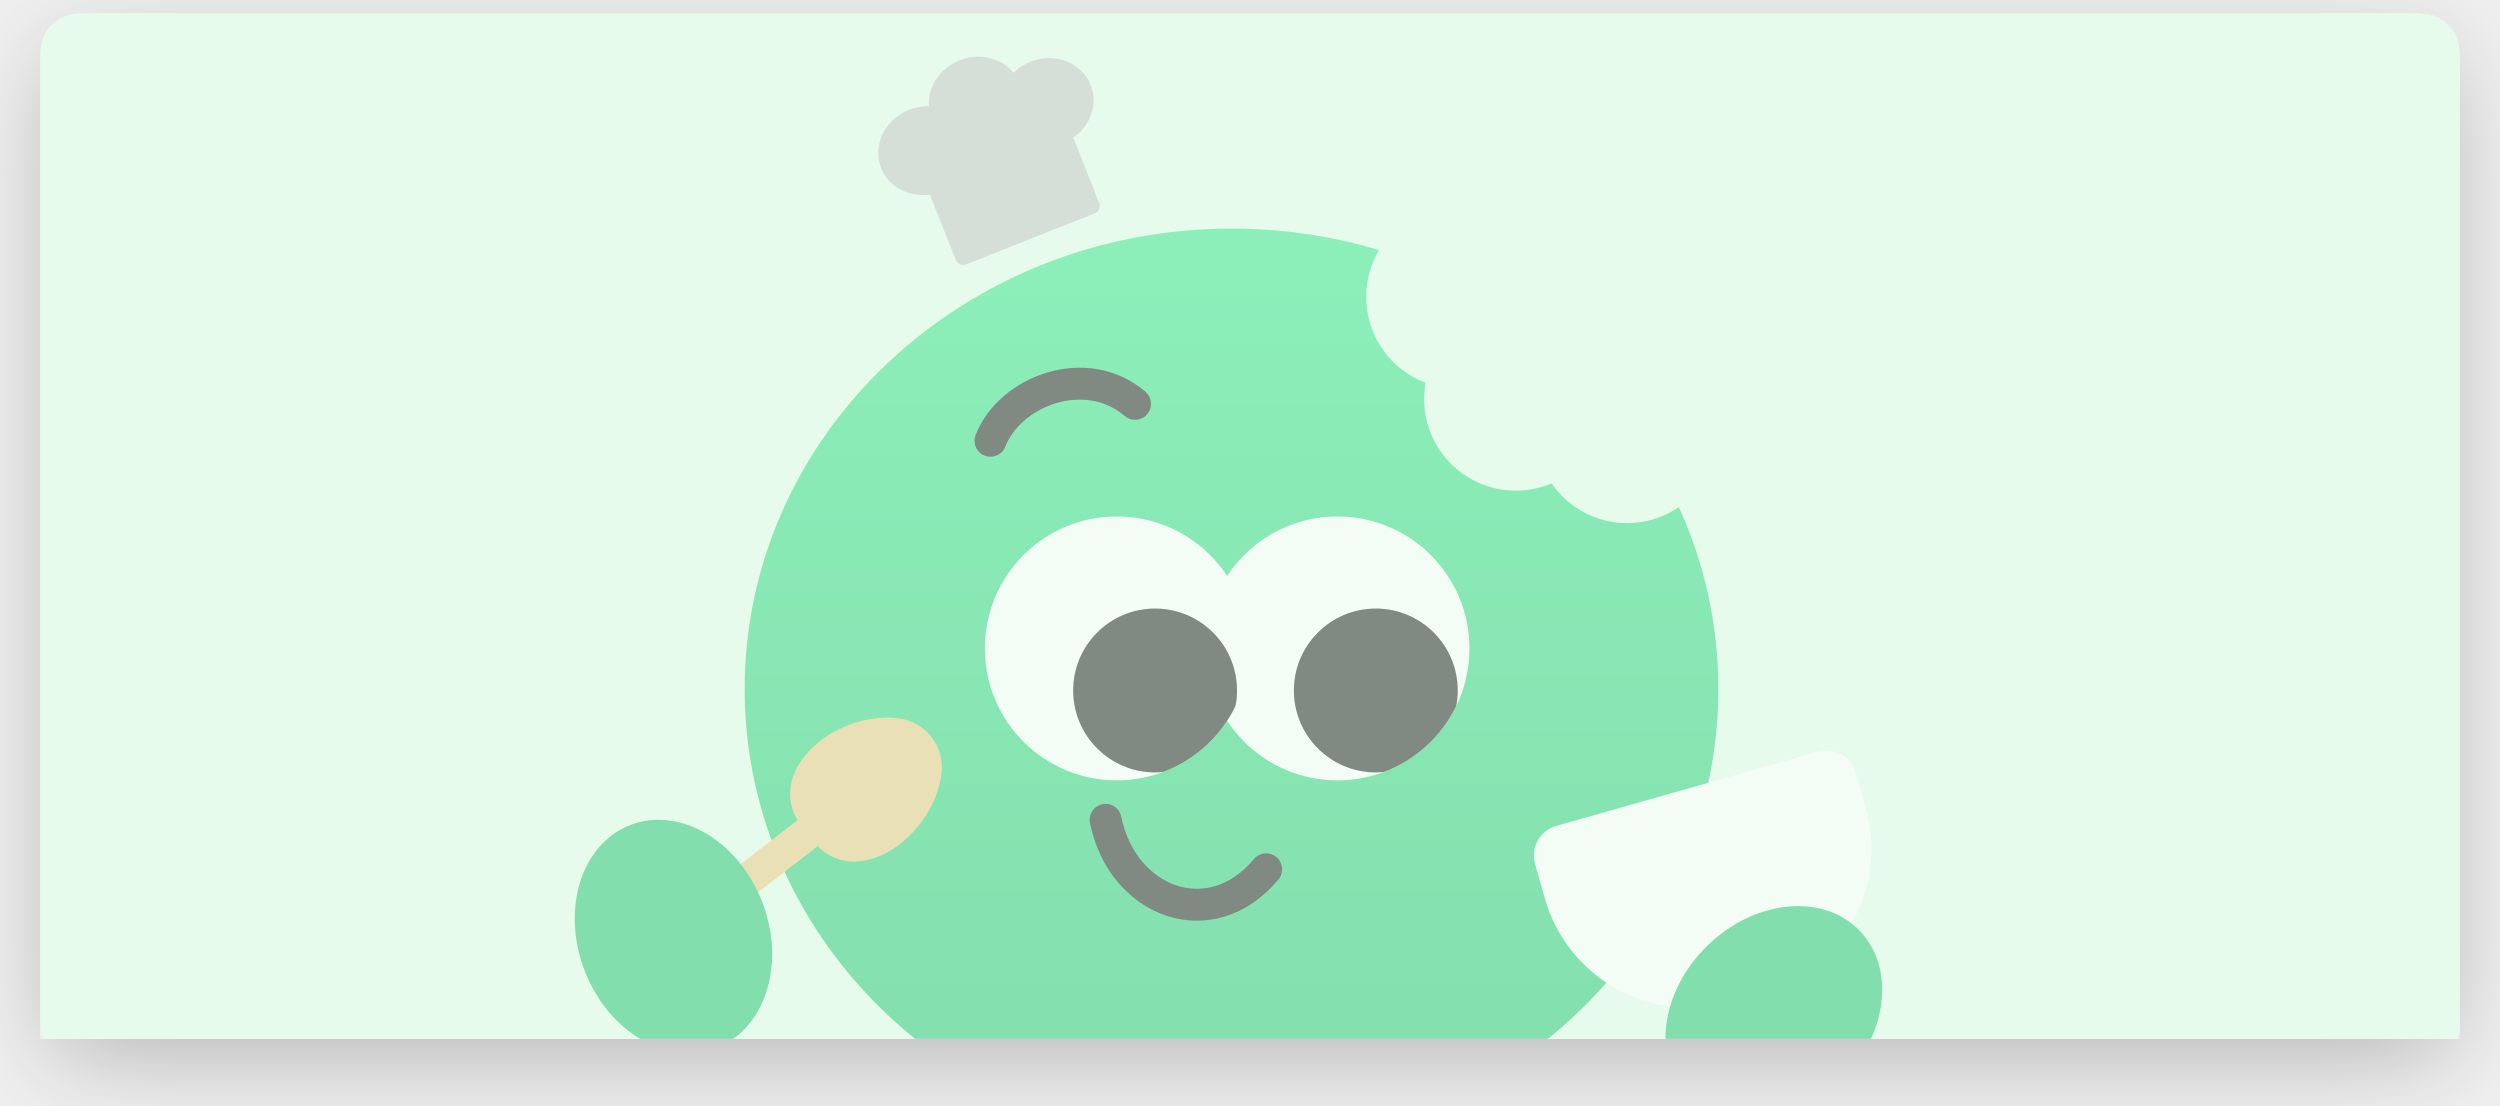
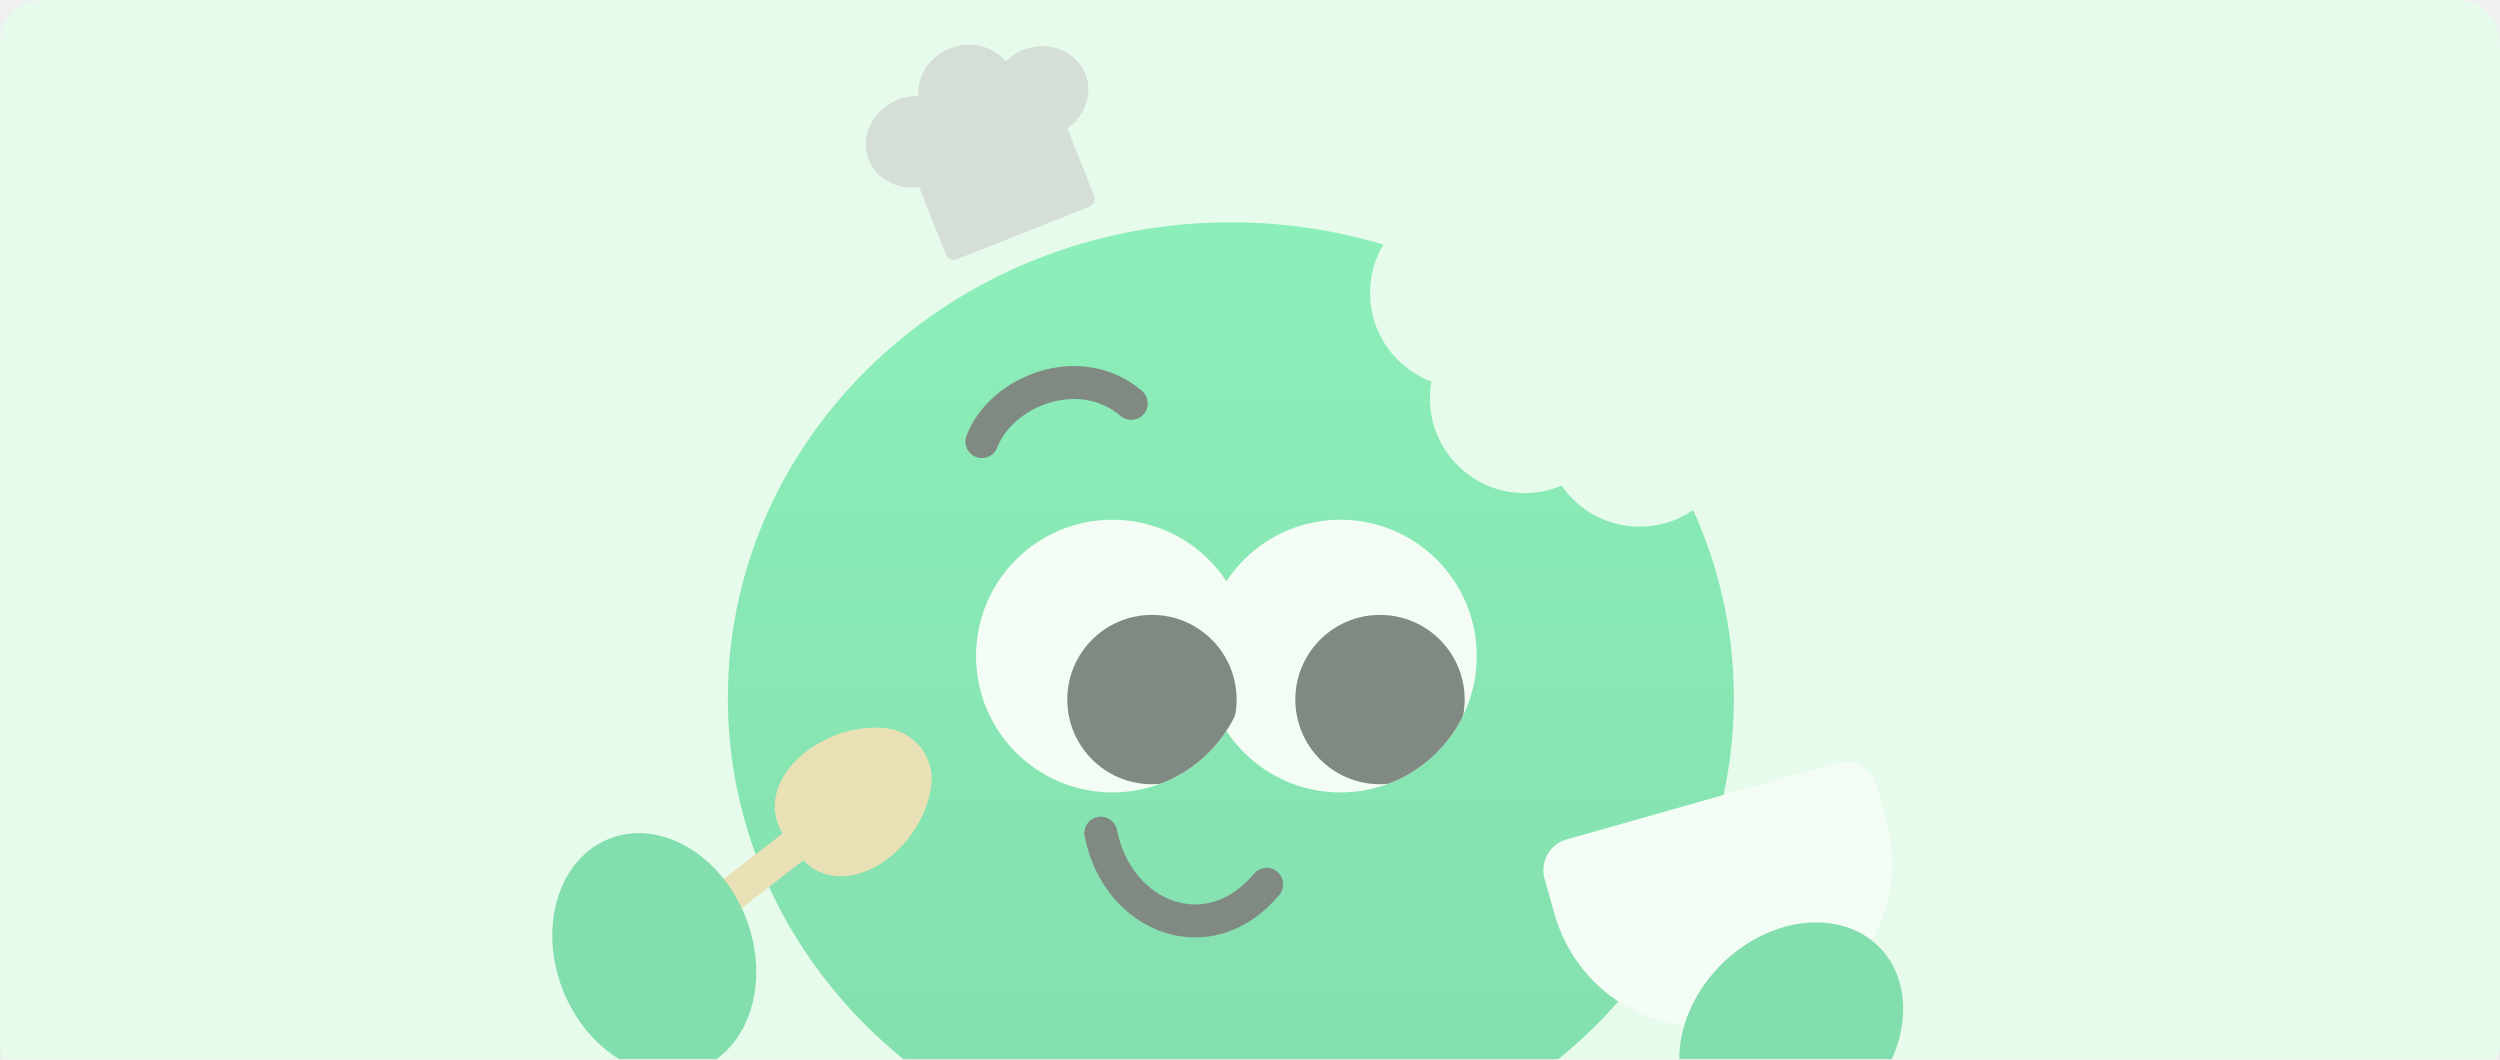
- <svg xmlns="http://www.w3.org/2000/svg" width="373" height="165" viewBox="0 0 373 165" fill="none">
-   <g filter="url(#filter0_d_2336_47674)">
-     <g clip-path="url(#clip0_2336_47674)">
-       <path d="M6 11.6C6 8.24 6 6.56 6.654 5.276C7.229 4.147 8.147 3.229 9.276 2.654C10.559 2 12.24 2 15.6 2H357.4C360.76 2 362.44 2 363.724 2.654C364.853 3.229 365.771 4.147 366.346 5.276C367 6.56 367 8.24 367 11.6V155H6V11.6Z" fill="#EBEBEB" />
-       <g clip-path="url(#clip1_2336_47674)">
-         <rect x="6" y="-1" width="361" height="160" rx="6" fill="#E6FBEB" />
+ <svg xmlns="http://www.w3.org/2000/svg" width="361" height="153" viewBox="0 0 361 153" fill="none">
+   <g clip-path="url(#clip0_3415_40227)">
+     <mask id="mask0_3415_40227" style="mask-type:luminance" maskUnits="userSpaceOnUse" x="0" y="0" width="361" height="153">
+       <path d="M0 9.6C0 6.24 0 4.56 0.654 3.276C1.229 2.147 2.147 1.229 3.276 0.654C4.56 0 6.24 0 9.6 0H351.4C354.76 0 356.44 0 357.724 0.654C358.853 1.229 359.771 2.147 360.346 3.276C361 4.56 361 6.24 361 9.6V153H0V9.6Z" fill="white" />
+     </mask>
+     <g mask="url(#mask0_3415_40227)">
+       <path d="M0 9.6C0 6.24 0 4.56 0.654 3.276C1.229 2.147 2.147 1.229 3.276 0.654C4.56 0 6.24 0 9.6 0H351.4C354.76 0 356.44 0 357.724 0.654C358.853 1.229 359.771 2.147 360.346 3.276C361 4.56 361 6.24 361 9.6V153H0V9.6Z" fill="#EBEBEB" />
+       <mask id="mask1_3415_40227" style="mask-type:luminance" maskUnits="userSpaceOnUse" x="0" y="-3" width="361" height="160">
+         <path d="M355 -3H6C2.686 -3 0 -0.314 0 3V151C0 154.314 2.686 157 6 157H355C358.314 157 361 154.314 361 151V3C361 -0.314 358.314 -3 355 -3Z" fill="white" />
+       </mask>
+       <g mask="url(#mask1_3415_40227)">
+         <path d="M355 -3H6C2.686 -3 0 -0.314 0 3V151C0 154.314 2.686 157 6 157H355C358.314 157 361 154.314 361 151V3C361 -0.314 358.314 -3 355 -3Z" fill="#E6FBEB" />
        <g opacity="0.5">
-           <ellipse cx="171.027" cy="120.655" rx="11.117" ry="8.893" fill="url(#paint0_linear_2336_47674)" />
-           <ellipse cx="202.246" cy="120.655" rx="11.117" ry="8.893" fill="url(#paint1_linear_2336_47674)" />
-           <path d="M186.674 57.676C190.191 57.676 193.581 58.192 196.764 59.148C196.204 60.086 195.882 61.183 195.882 62.355C195.882 65.039 197.571 67.327 199.943 68.219C199.879 68.579 199.844 68.95 199.844 69.329C199.844 72.789 202.649 75.594 206.108 75.594C206.976 75.594 207.803 75.417 208.555 75.098C209.684 76.741 211.575 77.818 213.72 77.818C215.035 77.818 216.256 77.412 217.264 76.719C219.002 80.535 219.966 84.741 219.966 89.16C219.966 106.548 205.06 120.645 186.674 120.645C168.288 120.644 153.383 106.548 153.383 89.16C153.383 71.772 168.288 57.676 186.674 57.676Z" fill="url(#paint2_linear_2336_47674)" />
-           <circle cx="193.989" cy="87.012" r="9.024" fill="white" />
-           <mask id="mask0_2336_47674" style="mask-type:alpha" maskUnits="userSpaceOnUse" x="184" y="77" width="20" height="20">
-             <circle cx="193.989" cy="87.012" r="9.024" fill="#D9D9D9" />
+           <path d="M165.027 127.549C171.167 127.549 176.144 123.567 176.144 118.655C176.144 113.743 171.167 109.762 165.027 109.762C158.887 109.762 153.91 113.743 153.91 118.655C153.91 123.567 158.887 127.549 165.027 127.549Z" fill="url(#paint0_linear_3415_40227)" />
+           <path d="M196.246 127.549C202.385 127.549 207.363 123.567 207.363 118.655C207.363 113.743 202.385 109.762 196.246 109.762C190.106 109.762 185.129 113.743 185.129 118.655C185.129 123.567 190.106 127.549 196.246 127.549Z" fill="url(#paint1_linear_3415_40227)" />
+           <path d="M180.674 55.676C184.191 55.676 187.581 56.192 190.764 57.148C190.204 58.086 189.882 59.183 189.882 60.355C189.882 63.039 191.571 65.327 193.943 66.219C193.879 66.579 193.844 66.95 193.844 67.329C193.844 70.789 196.649 73.594 200.108 73.594C200.976 73.594 201.803 73.417 202.555 73.098C203.684 74.741 205.575 75.818 207.72 75.818C209.035 75.818 210.256 75.412 211.264 74.719C213.002 78.535 213.966 82.741 213.966 87.16C213.966 104.548 199.06 118.645 180.674 118.645C162.288 118.644 147.383 104.548 147.383 87.16C147.383 69.772 162.288 55.676 180.674 55.676Z" fill="url(#paint2_linear_3415_40227)" />
+           <path d="M187.989 94.036C192.973 94.036 197.013 89.996 197.013 85.012C197.013 80.028 192.973 75.988 187.989 75.988C183.005 75.988 178.965 80.028 178.965 85.012C178.965 89.996 183.005 94.036 187.989 94.036Z" fill="white" />
+           <mask id="mask2_3415_40227" style="mask-type:alpha" maskUnits="userSpaceOnUse" x="178" y="75" width="20" height="20">
+             <path d="M187.989 94.036C192.973 94.036 197.013 89.996 197.013 85.012C197.013 80.028 192.973 75.988 187.989 75.988C183.005 75.988 178.965 80.028 178.965 85.012C178.965 89.996 183.005 94.036 187.989 94.036Z" fill="#D9D9D9" />
          </mask>
-           <g mask="url(#mask0_2336_47674)">
-             <circle cx="197.882" cy="85.988" r="5.601" fill="#202020" />
-             <circle cx="197.882" cy="85.988" r="5.601" fill="black" fill-opacity="0.2" />
+           <g mask="url(#mask2_3415_40227)">
+             <path d="M191.882 89.589C194.976 89.589 197.484 87.081 197.484 83.988C197.484 80.894 194.976 78.387 191.882 78.387C188.789 78.387 186.281 80.894 186.281 83.988C186.281 87.081 188.789 89.589 191.882 89.589Z" fill="#202020" />
+             <path d="M191.882 89.589C194.976 89.589 197.484 87.081 197.484 83.988C197.484 80.894 194.976 78.387 191.882 78.387C188.789 78.387 186.281 80.894 186.281 83.988C186.281 87.081 188.789 89.589 191.882 89.589Z" fill="black" fill-opacity="0.2" />
          </g>
-           <circle cx="178.895" cy="87.012" r="9.024" fill="white" />
-           <mask id="mask1_2336_47674" style="mask-type:alpha" maskUnits="userSpaceOnUse" x="169" y="77" width="19" height="20">
-             <circle cx="178.895" cy="87.012" r="9.024" fill="#D9D9D9" />
+           <path d="M172.895 94.036C177.879 94.036 181.919 89.996 181.919 85.012C181.919 80.028 177.879 75.988 172.895 75.988C167.911 75.988 163.871 80.028 163.871 85.012C163.871 89.996 167.911 94.036 172.895 94.036Z" fill="white" />
+           <mask id="mask3_3415_40227" style="mask-type:alpha" maskUnits="userSpaceOnUse" x="163" y="75" width="19" height="20">
+             <path d="M172.895 94.036C177.879 94.036 181.919 89.996 181.919 85.012C181.919 80.028 177.879 75.988 172.895 75.988C167.911 75.988 163.871 80.028 163.871 85.012C163.871 89.996 167.911 94.036 172.895 94.036Z" fill="#D9D9D9" />
          </mask>
-           <g mask="url(#mask1_2336_47674)">
-             <circle cx="182.785" cy="85.988" r="5.601" fill="#202020" />
-             <circle cx="182.785" cy="85.988" r="5.601" fill="black" fill-opacity="0.2" />
+           <g mask="url(#mask3_3415_40227)">
+             <path d="M176.785 89.589C179.878 89.589 182.386 87.081 182.386 83.988C182.386 80.894 179.878 78.387 176.785 78.387C173.691 78.387 171.184 80.894 171.184 83.988C171.184 87.081 173.691 89.589 176.785 89.589Z" fill="#202020" />
+             <path d="M176.785 89.589C179.878 89.589 182.386 87.081 182.386 83.988C182.386 80.894 179.878 78.387 176.785 78.387C173.691 78.387 171.184 80.894 171.184 83.988C171.184 87.081 173.691 89.589 176.785 89.589Z" fill="black" fill-opacity="0.2" />
          </g>
-           <path d="M178.07 98.769C179.202 104.39 185.222 106.732 189.051 102.152" stroke="#202020" stroke-width="2.178" stroke-linecap="round" />
-           <path d="M178.07 98.769C179.202 104.39 185.222 106.732 189.051 102.152" stroke="black" stroke-opacity="0.2" stroke-width="2.178" stroke-linecap="round" />
-           <path d="M171.636 73.685C172.958 70.285 178.153 68.279 181.522 71.158" stroke="#202020" stroke-width="2.178" stroke-linecap="round" />
-           <path d="M171.636 73.685C172.958 70.285 178.153 68.279 181.522 71.158" stroke="black" stroke-opacity="0.2" stroke-width="2.178" stroke-linecap="round" />
-           <ellipse cx="151.043" cy="108.804" rx="8.168" ry="6.511" transform="rotate(-112.004 151.043 108.804)" fill="#1FC16F" />
-           <ellipse cx="8.168" cy="6.511" rx="8.168" ry="6.511" transform="matrix(0.374673 -0.927157 -0.927157 -0.374673 225.57 118.816)" fill="#1FC16F" />
-           <g clip-path="url(#clip2_2336_47674)">
-             <path d="M138.603 15.858C138.4 12.943 140.262 10.143 143.176 8.989C146.09 7.834 149.365 8.597 151.214 10.86C151.942 10.149 152.785 9.585 153.74 9.207C155.487 8.515 157.416 8.493 159.104 9.146C160.792 9.798 162.1 11.073 162.74 12.688C163.839 15.46 162.757 18.691 160.137 20.54L164.003 30.294C164.244 30.904 163.946 31.594 163.336 31.836L144.141 39.443C143.531 39.685 142.841 39.386 142.599 38.776L138.733 29.023C137.187 29.242 135.635 28.975 134.319 28.263C133.003 27.551 131.997 26.434 131.458 25.086C130.818 23.471 130.898 21.646 131.68 20.015C132.462 18.383 133.883 17.077 135.63 16.385C136.585 16.006 137.585 15.839 138.603 15.858Z" fill="#C3C3C3" />
+           <path d="M172.07 96.769C173.202 102.39 179.222 104.732 183.051 100.152" stroke="#202020" stroke-width="2.178" stroke-linecap="round" />
+           <path d="M172.07 96.769C173.202 102.39 179.222 104.732 183.051 100.152" stroke="black" stroke-opacity="0.2" stroke-width="2.178" stroke-linecap="round" />
+           <path d="M165.637 71.688C166.959 68.288 172.154 66.282 175.523 69.162" stroke="#202020" stroke-width="2.178" stroke-linecap="round" />
+           <path d="M165.637 71.688C166.959 68.288 172.154 66.282 175.523 69.162" stroke="black" stroke-opacity="0.2" stroke-width="2.178" stroke-linecap="round" />
+           <path d="M151.08 104.365C149.39 100.183 145.317 97.884 141.983 99.232C138.649 100.579 137.316 105.062 139.006 109.244C140.696 113.426 144.769 115.724 148.103 114.377C151.437 113.03 152.77 108.547 151.08 104.365Z" fill="#1FC16F" />
+           <path d="M210.557 104.365C212.247 100.183 216.32 97.884 219.654 99.232C222.988 100.579 224.321 105.062 222.63 109.244C220.94 113.426 216.868 115.724 213.533 114.377C210.199 113.03 208.867 108.547 210.557 104.365Z" fill="#1FC16F" />
+           <mask id="mask4_3415_40227" style="mask-type:luminance" maskUnits="userSpaceOnUse" x="116" y="-6" width="52" height="52">
+             <path d="M153.433 -5.212L116.883 9.273L131.369 45.823L167.918 31.338L153.433 -5.212Z" fill="white" />
+           </mask>
+           <g mask="url(#mask4_3415_40227)">
+             <path d="M132.601 13.86C132.398 10.945 134.26 8.145 137.174 6.99C140.088 5.836 143.363 6.599 145.212 8.862C145.94 8.151 146.784 7.587 147.739 7.209C149.485 6.517 151.415 6.495 153.102 7.147C154.79 7.8 156.098 9.075 156.738 10.69C157.837 13.462 156.755 16.693 154.135 18.542L158.001 28.296C158.243 28.905 157.944 29.596 157.334 29.838L138.139 37.445C137.53 37.687 136.839 37.388 136.597 36.778L132.732 27.024C131.185 27.244 129.633 26.977 128.317 26.265C127.001 25.553 125.995 24.436 125.456 23.088C124.816 21.473 124.896 19.648 125.678 18.016C126.461 16.384 127.881 15.079 129.628 14.387C130.583 14.008 131.583 13.841 132.601 13.86Z" fill="#C3C3C3" />
          </g>
-           <ellipse cx="149.61" cy="171.513" rx="24.255" ry="19.404" fill="url(#paint3_linear_2336_47674)" />
-           <ellipse cx="217.724" cy="171.513" rx="24.255" ry="19.404" fill="url(#paint4_linear_2336_47674)" />
-           <path d="M183.742 34.105C191.417 34.105 198.814 35.232 205.758 37.318C204.538 39.364 203.837 41.755 203.837 44.31C203.837 50.168 207.523 55.165 212.703 57.108C212.562 57.896 212.488 58.708 212.488 59.536C212.488 67.084 218.608 73.203 226.156 73.203C228.051 73.203 229.856 72.816 231.497 72.119C233.961 75.7 238.088 78.048 242.764 78.048C245.63 78.048 248.289 77.164 250.486 75.656C254.277 83.982 256.379 93.158 256.379 102.798C256.379 140.736 223.858 171.491 183.742 171.491C143.626 171.491 111.105 140.736 111.105 102.798C111.106 64.86 143.626 34.105 183.742 34.105Z" fill="url(#paint5_linear_2336_47674)" />
-           <circle cx="199.556" cy="96.743" r="19.689" fill="white" />
-           <mask id="mask2_2336_47674" style="mask-type:alpha" maskUnits="userSpaceOnUse" x="179" y="77" width="41" height="40">
-             <circle cx="199.556" cy="96.743" r="19.689" fill="#D9D9D9" />
+           <path d="M143.61 188.917C157.006 188.917 167.865 180.23 167.865 169.513C167.865 158.797 157.006 150.109 143.61 150.109C130.215 150.109 119.355 158.797 119.355 169.513C119.355 180.23 130.215 188.917 143.61 188.917Z" fill="url(#paint3_linear_3415_40227)" />
+           <path d="M211.724 188.917C225.119 188.917 235.979 180.23 235.979 169.513C235.979 158.797 225.119 150.109 211.724 150.109C198.328 150.109 187.469 158.797 187.469 169.513C187.469 180.23 198.328 188.917 211.724 188.917Z" fill="url(#paint4_linear_3415_40227)" />
+           <path d="M177.738 32.105C185.413 32.105 192.81 33.232 199.754 35.318C198.534 37.364 197.833 39.755 197.833 42.31C197.833 48.168 201.52 53.165 206.699 55.108C206.558 55.896 206.484 56.708 206.484 57.536C206.485 65.084 212.604 71.203 220.152 71.203C222.047 71.203 223.852 70.816 225.493 70.119C227.957 73.7 232.084 76.048 236.76 76.048C239.626 76.048 242.285 75.164 244.482 73.656C248.273 81.982 250.375 91.158 250.375 100.798C250.375 138.736 217.854 169.491 177.738 169.491C137.622 169.491 105.102 138.736 105.102 100.798C105.102 62.86 137.622 32.105 177.738 32.105Z" fill="url(#paint5_linear_3415_40227)" />
+           <path d="M193.556 114.428C204.43 114.428 213.245 105.613 213.245 94.74C213.245 83.866 204.43 75.051 193.556 75.051C182.682 75.051 173.867 83.866 173.867 94.74C173.867 105.613 182.682 114.428 193.556 114.428Z" fill="white" />
+           <mask id="mask5_3415_40227" style="mask-type:alpha" maskUnits="userSpaceOnUse" x="173" y="75" width="41" height="40">
+             <path d="M193.556 114.428C204.43 114.428 213.245 105.613 213.245 94.74C213.245 83.866 204.43 75.051 193.556 75.051C182.682 75.051 173.867 83.866 173.867 94.74C173.867 105.613 182.682 114.428 193.556 114.428Z" fill="#D9D9D9" />
          </mask>
-           <g mask="url(#mask2_2336_47674)">
-             <ellipse cx="205.271" cy="103.021" rx="12.221" ry="12.221" fill="#202020" />
-             <ellipse cx="205.271" cy="103.021" rx="12.221" ry="12.221" fill="black" fill-opacity="0.2" />
+           <g mask="url(#mask5_3415_40227)">
+             <path d="M199.271 113.238C206.021 113.238 211.492 107.767 211.492 101.017C211.492 94.268 206.021 88.797 199.271 88.797C192.522 88.797 187.051 94.268 187.051 101.017C187.051 107.767 192.522 113.238 199.271 113.238Z" fill="#202020" />
+             <path d="M199.271 113.238C206.021 113.238 211.492 107.767 211.492 101.017C211.492 94.268 206.021 88.797 199.271 88.797C192.522 88.797 187.051 94.268 187.051 101.017C187.051 107.767 192.522 113.238 199.271 113.238Z" fill="black" fill-opacity="0.2" />
          </g>
-           <circle cx="166.626" cy="96.743" r="19.689" fill="white" />
-           <mask id="mask3_2336_47674" style="mask-type:alpha" maskUnits="userSpaceOnUse" x="146" y="77" width="41" height="40">
-             <circle cx="166.626" cy="96.743" r="19.689" fill="#D9D9D9" />
+           <path d="M160.626 114.428C171.5 114.428 180.315 105.613 180.315 94.74C180.315 83.866 171.5 75.051 160.626 75.051C149.752 75.051 140.938 83.866 140.938 94.74C140.938 105.613 149.752 114.428 160.626 114.428Z" fill="white" />
+           <mask id="mask6_3415_40227" style="mask-type:alpha" maskUnits="userSpaceOnUse" x="140" y="75" width="41" height="40">
+             <path d="M160.626 114.428C171.5 114.428 180.315 105.613 180.315 94.74C180.315 83.866 171.5 75.051 160.626 75.051C149.752 75.051 140.938 83.866 140.938 94.74C140.938 105.613 149.752 114.428 160.626 114.428Z" fill="#D9D9D9" />
          </mask>
-           <g mask="url(#mask3_2336_47674)">
-             <ellipse cx="172.342" cy="103.021" rx="12.221" ry="12.221" fill="#202020" />
-             <ellipse cx="172.342" cy="103.021" rx="12.221" ry="12.221" fill="black" fill-opacity="0.2" />
+           <g mask="url(#mask6_3415_40227)">
+             <path d="M166.342 113.238C173.091 113.238 178.562 107.767 178.562 101.017C178.562 94.268 173.091 88.797 166.342 88.797C159.592 88.797 154.121 94.268 154.121 101.017C154.121 107.767 159.592 113.238 166.342 113.238Z" fill="#202020" />
+             <path d="M166.342 113.238C173.091 113.238 178.562 107.767 178.562 101.017C178.562 94.268 173.091 88.797 166.342 88.797C159.592 88.797 154.121 94.268 154.121 101.017C154.121 107.767 159.592 113.238 166.342 113.238Z" fill="black" fill-opacity="0.2" />
          </g>
-           <path d="M164.957 122.316C167.426 134.579 180.561 139.688 188.915 129.697" stroke="#202020" stroke-width="4.752" stroke-linecap="round" />
-           <path d="M164.957 122.316C167.426 134.579 180.561 139.688 188.915 129.697" stroke="black" stroke-opacity="0.2" stroke-width="4.752" stroke-linecap="round" />
-           <path d="M147.781 65.764C150.664 58.347 161.998 53.97 169.348 60.252" stroke="#202020" stroke-width="4.752" stroke-linecap="round" />
-           <path d="M147.781 65.764C150.664 58.347 161.998 53.97 169.348 60.252" stroke="black" stroke-opacity="0.2" stroke-width="4.752" stroke-linecap="round" />
-           <g clip-path="url(#clip3_2336_47674)">
-             <path d="M271.246 112.145C273.688 111.452 276.228 112.871 276.92 115.31L278.383 120.468C279.649 124.924 279.502 129.664 277.962 134.034C276.422 138.403 273.564 142.188 269.784 144.866L270.471 147.289C270.741 148.241 270.622 149.262 270.14 150.127C269.657 150.991 268.851 151.629 267.899 151.899L255.927 155.295C254.975 155.566 253.954 155.446 253.09 154.964C252.225 154.482 251.587 153.676 251.317 152.723L250.63 150.3C246.006 150.007 241.587 148.287 237.982 145.377C234.376 142.467 231.762 138.511 230.498 134.054L229.035 128.896C228.342 126.454 229.761 123.915 232.201 123.223L271.246 112.145Z" fill="white" />
+           <path d="M158.953 120.312C161.422 132.575 174.558 137.685 182.911 127.694" stroke="#202020" stroke-width="4.752" stroke-linecap="round" />
+           <path d="M158.953 120.312C161.422 132.575 174.558 137.685 182.911 127.694" stroke="black" stroke-opacity="0.2" stroke-width="4.752" stroke-linecap="round" />
+           <path d="M141.781 63.762C144.664 56.345 155.998 51.967 163.348 58.25" stroke="#202020" stroke-width="4.752" stroke-linecap="round" />
+           <path d="M141.781 63.762C144.664 56.345 155.998 51.967 163.348 58.25" stroke="black" stroke-opacity="0.2" stroke-width="4.752" stroke-linecap="round" />
+           <mask id="mask7_3415_40227" style="mask-type:luminance" maskUnits="userSpaceOnUse" x="213" y="95" width="75" height="75">
+             <path d="M271.063 95.56L213.602 111.863L229.905 169.325L287.366 153.022L271.063 95.56Z" fill="white" />
+           </mask>
+           <g mask="url(#mask7_3415_40227)">
+             <path d="M265.246 110.144C267.688 109.451 270.228 110.87 270.92 113.31L272.383 118.467C273.649 122.924 273.502 127.663 271.962 132.033C270.422 136.402 267.564 140.187 263.784 142.865L264.471 145.288C264.741 146.24 264.622 147.261 264.14 148.126C263.657 148.99 262.851 149.628 261.899 149.898L249.927 153.295C248.975 153.565 247.954 153.446 247.09 152.963C246.225 152.481 245.587 151.675 245.317 150.722L244.63 148.299C240.006 148.006 235.587 146.286 231.982 143.376C228.376 140.466 225.762 136.51 224.498 132.053L223.035 126.895C222.342 124.453 223.761 121.914 226.201 121.222L265.246 110.144Z" fill="white" />
          </g>
-           <ellipse cx="17.82" cy="14.206" rx="17.82" ry="14.206" transform="matrix(0.716692 -0.69739 -0.69739 -0.716692 261.793 173.871)" fill="#1FC16F" />
-           <path d="M119.006 122.355C118.073 120.875 117.726 119.161 117.936 117.517C118.713 111.412 126.795 106.254 134.101 107.184C138.135 107.698 140.991 111.387 140.478 115.421C139.547 122.728 132.528 129.259 126.424 128.482C124.78 128.273 123.207 127.508 122.008 126.234L101.724 141.943C100.651 142.773 99.106 142.577 98.276 141.504C97.446 140.431 97.642 138.886 98.715 138.056L119.006 122.355Z" fill="#ECC581" />
-           <ellipse cx="100.479" cy="139.708" rx="17.82" ry="14.206" transform="rotate(-111.112 100.479 139.708)" fill="#1FC16F" />
+           <path d="M248.75 139.081C255.803 132.217 265.957 131.212 271.429 136.835C276.9 142.458 275.618 152.58 268.564 159.444C261.511 166.307 251.357 167.313 245.886 161.69C240.414 156.067 241.696 145.944 248.75 139.081Z" fill="#1FC16F" />
+           <path d="M113.006 120.354C112.073 118.874 111.726 117.16 111.936 115.516C112.713 109.412 120.795 104.253 128.101 105.183C132.135 105.697 134.991 109.386 134.478 113.42C133.547 120.727 126.528 127.258 120.424 126.481C118.78 126.272 117.207 125.507 116.008 124.233L95.723 139.942C94.651 140.772 93.106 140.576 92.276 139.503C91.445 138.431 91.642 136.886 92.715 136.055L113.006 120.354Z" fill="#ECC581" />
+           <path d="M107.731 132.588C104.186 123.406 95.379 118.255 88.06 121.081C80.741 123.907 77.681 133.64 81.226 142.821C84.771 152.003 93.578 157.154 100.897 154.328C108.216 151.502 111.276 141.769 107.731 132.588Z" fill="#1FC16F" />
        </g>
      </g>
    </g>
  </g>
  <defs>
-     <filter id="filter0_d_2336_47674" x="0" y="0" width="373" height="165" filterUnits="userSpaceOnUse" color-interpolation-filters="sRGB">
-       <feFlood flood-opacity="0" result="BackgroundImageFix" />
-       <feColorMatrix in="SourceAlpha" type="matrix" values="0 0 0 0 0 0 0 0 0 0 0 0 0 0 0 0 0 0 127 0" result="hardAlpha" />
-       <feMorphology radius="10" operator="erode" in="SourceAlpha" result="effect1_dropShadow_2336_47674" />
-       <feOffset dy="4" />
-       <feGaussianBlur stdDeviation="8" />
-       <feComposite in2="hardAlpha" operator="out" />
-       <feColorMatrix type="matrix" values="0 0 0 0 0 0 0 0 0 0 0 0 0 0 0 0 0 0 0.25 0" />
-       <feBlend mode="normal" in2="BackgroundImageFix" result="effect1_dropShadow_2336_47674" />
-       <feBlend mode="normal" in="SourceGraphic" in2="effect1_dropShadow_2336_47674" result="shape" />
-     </filter>
-     <linearGradient id="paint0_linear_2336_47674" x1="171.027" y1="111.762" x2="171.027" y2="129.549" gradientUnits="userSpaceOnUse">
+     <linearGradient id="paint0_linear_3415_40227" x1="165.027" y1="109.762" x2="165.027" y2="127.549" gradientUnits="userSpaceOnUse">
      <stop offset="0.5" stop-color="#202020" />
      <stop offset="1" stop-color="#474747" />
    </linearGradient>
-     <linearGradient id="paint1_linear_2336_47674" x1="202.246" y1="111.762" x2="202.246" y2="129.549" gradientUnits="userSpaceOnUse">
+     <linearGradient id="paint1_linear_3415_40227" x1="196.246" y1="109.762" x2="196.246" y2="127.549" gradientUnits="userSpaceOnUse">
      <stop offset="0.5" stop-color="#202020" />
      <stop offset="1" stop-color="#474747" />
    </linearGradient>
-     <linearGradient id="paint2_linear_2336_47674" x1="186.674" y1="57.676" x2="186.674" y2="120.645" gradientUnits="userSpaceOnUse">
+     <linearGradient id="paint2_linear_3415_40227" x1="180.674" y1="55.676" x2="180.674" y2="118.645" gradientUnits="userSpaceOnUse">
      <stop stop-color="#32E389" />
      <stop offset="1" stop-color="#1FC16F" />
    </linearGradient>
-     <linearGradient id="paint3_linear_2336_47674" x1="149.61" y1="152.109" x2="149.61" y2="190.917" gradientUnits="userSpaceOnUse">
+     <linearGradient id="paint3_linear_3415_40227" x1="143.61" y1="150.109" x2="143.61" y2="188.917" gradientUnits="userSpaceOnUse">
      <stop offset="0.5" stop-color="#202020" />
      <stop offset="1" stop-color="#474747" />
    </linearGradient>
-     <linearGradient id="paint4_linear_2336_47674" x1="217.724" y1="152.109" x2="217.724" y2="190.917" gradientUnits="userSpaceOnUse">
+     <linearGradient id="paint4_linear_3415_40227" x1="211.724" y1="150.109" x2="211.724" y2="188.917" gradientUnits="userSpaceOnUse">
      <stop offset="0.5" stop-color="#202020" />
      <stop offset="1" stop-color="#474747" />
    </linearGradient>
-     <linearGradient id="paint5_linear_2336_47674" x1="183.742" y1="34.105" x2="183.742" y2="171.491" gradientUnits="userSpaceOnUse">
+     <linearGradient id="paint5_linear_3415_40227" x1="177.738" y1="32.105" x2="177.738" y2="169.491" gradientUnits="userSpaceOnUse">
      <stop stop-color="#32E389" />
      <stop offset="1" stop-color="#1FC16F" />
    </linearGradient>
-     <clipPath id="clip0_2336_47674">
-       <path d="M6 11.6C6 8.24 6 6.56 6.654 5.276C7.229 4.147 8.147 3.229 9.276 2.654C10.559 2 12.24 2 15.6 2H357.4C360.76 2 362.44 2 363.724 2.654C364.853 3.229 365.771 4.147 366.346 5.276C367 6.56 367 8.24 367 11.6V155H6V11.6Z" fill="white" />
-     </clipPath>
-     <clipPath id="clip1_2336_47674">
-       <rect x="6" y="-1" width="361" height="160" rx="6" fill="white" />
-     </clipPath>
-     <clipPath id="clip2_2336_47674">
-       <rect width="39.316" height="39.316" fill="white" transform="translate(122.887 11.2695) rotate(-21.6198)" />
-     </clipPath>
-     <clipPath id="clip3_2336_47674">
-       <rect width="59.73" height="59.73" fill="white" transform="translate(219.602 113.867) rotate(-15.8397)" />
+     <clipPath id="clip0_3415_40227">
+       <rect width="361" height="153" fill="white" />
    </clipPath>
  </defs>
</svg>
